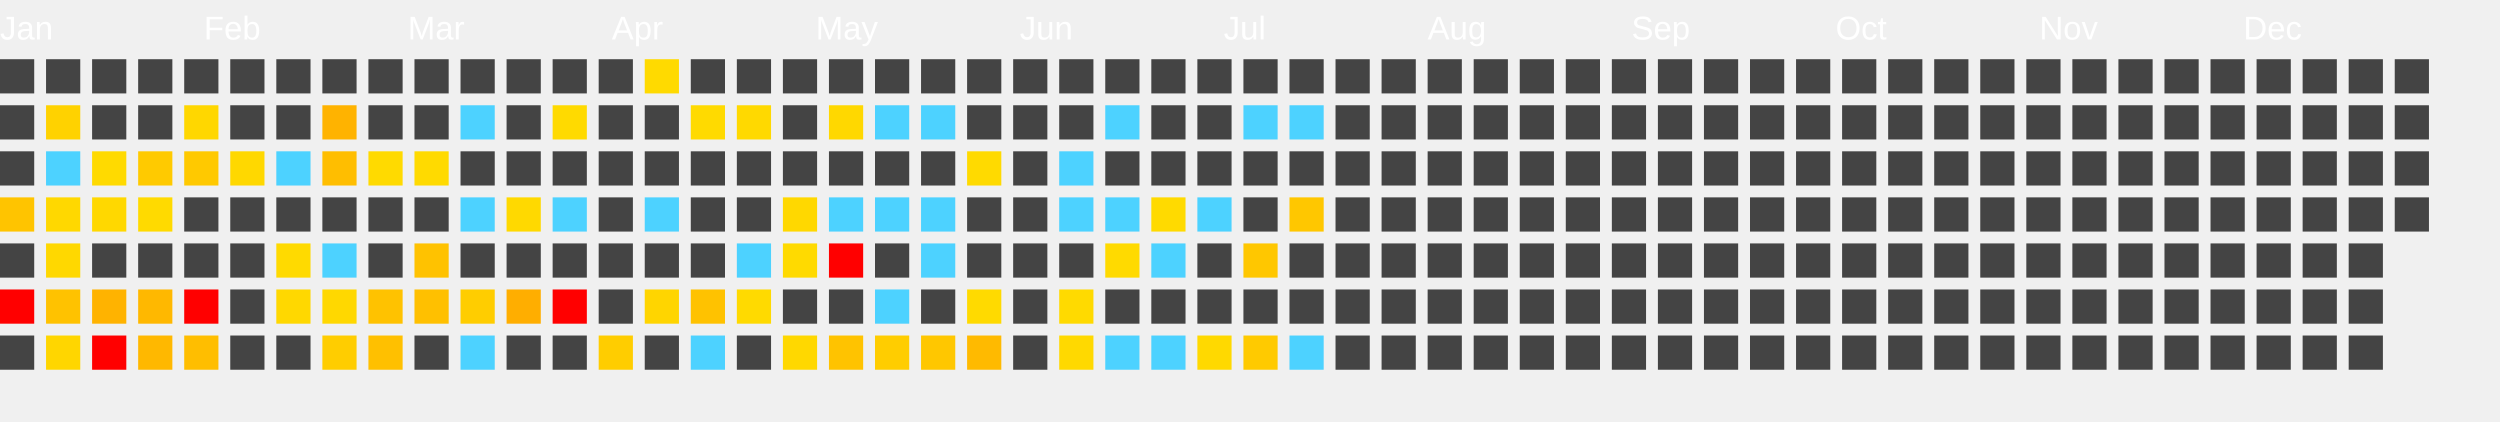
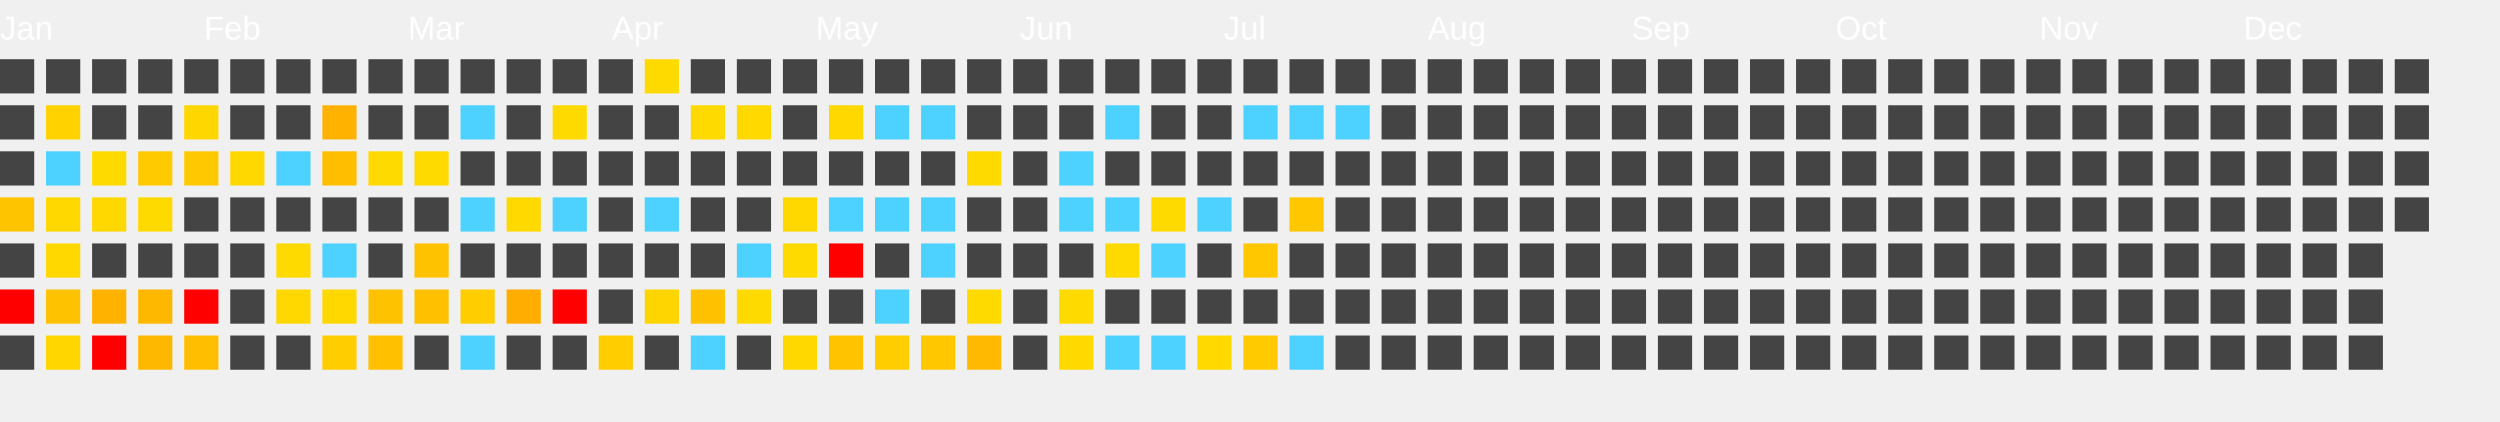
<svg xmlns="http://www.w3.org/2000/svg" baseProfile="full" height="32mm" version="1.1" viewBox="0,0,190,32" width="190mm">
  <defs />
  <rect fill="none" height="32" width="190" x="0" y="0" />
  <text fill="#FFFFFF" style="font-size:2.5px; font-family:Arial" x="0.0" y="3.0">Jan</text>
  <text fill="#FFFFFF" style="font-size:2.5px; font-family:Arial" x="15.5" y="3.0">Feb</text>
  <text fill="#FFFFFF" style="font-size:2.5px; font-family:Arial" x="31.0" y="3.0">Mar</text>
  <text fill="#FFFFFF" style="font-size:2.5px; font-family:Arial" x="46.5" y="3.0">Apr</text>
  <text fill="#FFFFFF" style="font-size:2.5px; font-family:Arial" x="62.0" y="3.0">May</text>
  <text fill="#FFFFFF" style="font-size:2.5px; font-family:Arial" x="77.5" y="3.0">Jun</text>
  <text fill="#FFFFFF" style="font-size:2.5px; font-family:Arial" x="93.0" y="3.0">Jul</text>
  <text fill="#FFFFFF" style="font-size:2.5px; font-family:Arial" x="108.5" y="3.0">Aug</text>
  <text fill="#FFFFFF" style="font-size:2.5px; font-family:Arial" x="124.0" y="3.0">Sep</text>
  <text fill="#FFFFFF" style="font-size:2.5px; font-family:Arial" x="139.5" y="3.0">Oct</text>
  <text fill="#FFFFFF" style="font-size:2.5px; font-family:Arial" x="155.0" y="3.0">Nov</text>
  <text fill="#FFFFFF" style="font-size:2.5px; font-family:Arial" x="170.5" y="3.0">Dec</text>
  <rect fill="#444444" height="2.6" width="2.6" x="0.0" y="4.5" />
  <rect fill="#444444" height="2.6" width="2.6" x="0.0" y="8.0" />
  <rect fill="#444444" height="2.6" width="2.6" x="0.0" y="11.5" />
  <rect fill="#ffc400" height="2.6" width="2.6" x="0.0" y="15.0" />
  <rect fill="#444444" height="2.6" width="2.6" x="0.0" y="18.5" />
  <rect fill="red" height="2.6" width="2.6" x="0.0" y="22.0" />
  <rect fill="#444444" height="2.6" width="2.6" x="0.0" y="25.5" />
  <rect fill="#444444" height="2.6" width="2.6" x="3.5" y="4.5" />
  <rect fill="#ffd200" height="2.6" width="2.6" x="3.5" y="8.0" />
  <rect fill="#4dd2ff" height="2.6" width="2.6" x="3.5" y="11.5" />
  <rect fill="#ffd800" height="2.6" width="2.6" x="3.5" y="15.0" />
  <rect fill="#ffd800" height="2.6" width="2.6" x="3.5" y="18.5" />
  <rect fill="#ffc200" height="2.6" width="2.6" x="3.5" y="22.0" />
  <rect fill="#ffd600" height="2.6" width="2.6" x="3.5" y="25.5" />
  <rect fill="#444444" height="2.6" width="2.6" x="7.0" y="4.5" />
  <rect fill="#444444" height="2.6" width="2.6" x="7.0" y="8.0" />
  <rect fill="#ffda00" height="2.6" width="2.6" x="7.0" y="11.5" />
  <rect fill="#ffd800" height="2.6" width="2.6" x="7.0" y="15.0" />
  <rect fill="#444444" height="2.6" width="2.6" x="7.0" y="18.5" />
  <rect fill="#ffb300" height="2.6" width="2.6" x="7.0" y="22.0" />
  <rect fill="red" height="2.6" width="2.6" x="7.0" y="25.5" />
  <rect fill="#444444" height="2.6" width="2.6" x="10.5" y="4.5" />
  <rect fill="#444444" height="2.6" width="2.6" x="10.5" y="8.0" />
  <rect fill="#ffca00" height="2.6" width="2.6" x="10.5" y="11.5" />
  <rect fill="#ffda00" height="2.6" width="2.6" x="10.5" y="15.0" />
  <rect fill="#444444" height="2.6" width="2.6" x="10.5" y="18.5" />
  <rect fill="#ffb800" height="2.6" width="2.6" x="10.5" y="22.0" />
  <rect fill="#ffb800" height="2.6" width="2.6" x="10.5" y="25.5" />
  <rect fill="#444444" height="2.6" width="2.6" x="14.0" y="4.5" />
  <rect fill="#ffd700" height="2.6" width="2.6" x="14.0" y="8.0" />
  <rect fill="#ffc900" height="2.6" width="2.6" x="14.0" y="11.5" />
  <rect fill="#444444" height="2.6" width="2.6" x="14.0" y="15.0" />
  <rect fill="#444444" height="2.6" width="2.6" x="14.0" y="18.5" />
  <rect fill="red" height="2.6" width="2.6" x="14.0" y="22.0" />
  <rect fill="#ffbe00" height="2.6" width="2.6" x="14.0" y="25.5" />
  <rect fill="#444444" height="2.6" width="2.6" x="17.5" y="4.5" />
  <rect fill="#444444" height="2.6" width="2.6" x="17.5" y="8.0" />
  <rect fill="#ffd800" height="2.6" width="2.6" x="17.5" y="11.5" />
  <rect fill="#444444" height="2.6" width="2.6" x="17.5" y="15.0" />
  <rect fill="#444444" height="2.6" width="2.6" x="17.5" y="18.5" />
  <rect fill="#444444" height="2.6" width="2.6" x="17.5" y="22.0" />
  <rect fill="#444444" height="2.6" width="2.6" x="17.5" y="25.5" />
  <rect fill="#444444" height="2.6" width="2.6" x="21.0" y="4.5" />
  <rect fill="#444444" height="2.6" width="2.6" x="21.0" y="8.0" />
  <rect fill="#4dd2ff" height="2.6" width="2.6" x="21.0" y="11.5" />
  <rect fill="#444444" height="2.6" width="2.6" x="21.0" y="15.0" />
  <rect fill="#ffda00" height="2.6" width="2.6" x="21.0" y="18.5" />
  <rect fill="#ffd800" height="2.6" width="2.6" x="21.0" y="22.0" />
  <rect fill="#444444" height="2.6" width="2.6" x="21.0" y="25.5" />
  <rect fill="#444444" height="2.6" width="2.6" x="24.5" y="4.5" />
  <rect fill="#ffb300" height="2.6" width="2.6" x="24.5" y="8.0" />
  <rect fill="#ffbe00" height="2.6" width="2.6" x="24.5" y="11.5" />
  <rect fill="#444444" height="2.6" width="2.6" x="24.5" y="15.0" />
  <rect fill="#4dd2ff" height="2.6" width="2.6" x="24.5" y="18.5" />
  <rect fill="#ffd800" height="2.6" width="2.6" x="24.5" y="22.0" />
  <rect fill="#ffcd00" height="2.6" width="2.6" x="24.5" y="25.5" />
  <rect fill="#444444" height="2.6" width="2.6" x="28.0" y="4.5" />
  <rect fill="#444444" height="2.6" width="2.6" x="28.0" y="8.0" />
  <rect fill="#ffda00" height="2.6" width="2.6" x="28.0" y="11.5" />
  <rect fill="#444444" height="2.6" width="2.6" x="28.0" y="15.0" />
  <rect fill="#444444" height="2.6" width="2.6" x="28.0" y="18.5" />
  <rect fill="#ffc200" height="2.6" width="2.6" x="28.0" y="22.0" />
  <rect fill="#ffc000" height="2.6" width="2.6" x="28.0" y="25.5" />
  <rect fill="#444444" height="2.6" width="2.6" x="31.5" y="4.5" />
  <rect fill="#444444" height="2.6" width="2.6" x="31.5" y="8.0" />
  <rect fill="#ffda00" height="2.6" width="2.6" x="31.5" y="11.5" />
  <rect fill="#444444" height="2.6" width="2.6" x="31.5" y="15.0" />
  <rect fill="#ffc200" height="2.6" width="2.6" x="31.5" y="18.5" />
  <rect fill="#ffc000" height="2.6" width="2.6" x="31.5" y="22.0" />
  <rect fill="#444444" height="2.6" width="2.6" x="31.5" y="25.5" />
  <rect fill="#444444" height="2.6" width="2.6" x="35.0" y="4.5" />
  <rect fill="#4dd2ff" height="2.6" width="2.6" x="35.0" y="8.0" />
  <rect fill="#444444" height="2.6" width="2.6" x="35.0" y="11.5" />
  <rect fill="#4dd2ff" height="2.6" width="2.6" x="35.0" y="15.0" />
  <rect fill="#444444" height="2.6" width="2.6" x="35.0" y="18.5" />
  <rect fill="#ffcd00" height="2.6" width="2.6" x="35.0" y="22.0" />
  <rect fill="#4dd2ff" height="2.6" width="2.6" x="35.0" y="25.5" />
  <rect fill="#444444" height="2.6" width="2.6" x="38.5" y="4.5" />
  <rect fill="#444444" height="2.6" width="2.6" x="38.5" y="8.0" />
  <rect fill="#444444" height="2.6" width="2.6" x="38.5" y="11.5" />
  <rect fill="#ffd900" height="2.6" width="2.6" x="38.5" y="15.0" />
  <rect fill="#444444" height="2.6" width="2.6" x="38.5" y="18.5" />
  <rect fill="#ffae00" height="2.6" width="2.6" x="38.5" y="22.0" />
  <rect fill="#444444" height="2.6" width="2.6" x="38.5" y="25.5" />
  <rect fill="#444444" height="2.6" width="2.6" x="42.0" y="4.5" />
  <rect fill="#ffda00" height="2.6" width="2.6" x="42.0" y="8.0" />
  <rect fill="#444444" height="2.6" width="2.6" x="42.0" y="11.5" />
  <rect fill="#4dd2ff" height="2.6" width="2.6" x="42.0" y="15.0" />
  <rect fill="#444444" height="2.6" width="2.6" x="42.0" y="18.5" />
  <rect fill="red" height="2.6" width="2.6" x="42.0" y="22.0" />
  <rect fill="#444444" height="2.6" width="2.6" x="42.0" y="25.5" />
  <rect fill="#444444" height="2.6" width="2.6" x="45.5" y="4.5" />
  <rect fill="#444444" height="2.6" width="2.6" x="45.5" y="8.0" />
  <rect fill="#444444" height="2.6" width="2.6" x="45.5" y="11.5" />
  <rect fill="#444444" height="2.6" width="2.6" x="45.5" y="15.0" />
  <rect fill="#444444" height="2.6" width="2.6" x="45.5" y="18.5" />
  <rect fill="#444444" height="2.6" width="2.6" x="45.5" y="22.0" />
  <rect fill="#ffcd00" height="2.6" width="2.6" x="45.5" y="25.5" />
  <rect fill="#ffda00" height="2.6" width="2.6" x="49.0" y="4.5" />
  <rect fill="#444444" height="2.6" width="2.6" x="49.0" y="8.0" />
  <rect fill="#444444" height="2.6" width="2.6" x="49.0" y="11.5" />
  <rect fill="#4dd2ff" height="2.6" width="2.6" x="49.0" y="15.0" />
  <rect fill="#444444" height="2.6" width="2.6" x="49.0" y="18.5" />
  <rect fill="#ffd500" height="2.6" width="2.6" x="49.0" y="22.0" />
  <rect fill="#444444" height="2.6" width="2.6" x="49.0" y="25.5" />
  <rect fill="#444444" height="2.6" width="2.6" x="52.5" y="4.5" />
  <rect fill="#ffda00" height="2.6" width="2.6" x="52.5" y="8.0" />
  <rect fill="#444444" height="2.6" width="2.6" x="52.5" y="11.5" />
  <rect fill="#444444" height="2.6" width="2.6" x="52.5" y="15.0" />
  <rect fill="#444444" height="2.6" width="2.6" x="52.5" y="18.5" />
  <rect fill="#ffc200" height="2.6" width="2.6" x="52.5" y="22.0" />
  <rect fill="#4dd2ff" height="2.6" width="2.6" x="52.5" y="25.5" />
  <rect fill="#444444" height="2.6" width="2.6" x="56.0" y="4.5" />
  <rect fill="#ffd900" height="2.6" width="2.6" x="56.0" y="8.0" />
  <rect fill="#444444" height="2.6" width="2.6" x="56.0" y="11.5" />
  <rect fill="#444444" height="2.6" width="2.6" x="56.0" y="15.0" />
  <rect fill="#4dd2ff" height="2.6" width="2.6" x="56.0" y="18.5" />
  <rect fill="#ffda00" height="2.6" width="2.6" x="56.0" y="22.0" />
  <rect fill="#444444" height="2.6" width="2.6" x="56.0" y="25.5" />
  <rect fill="#444444" height="2.6" width="2.6" x="59.5" y="4.5" />
  <rect fill="#444444" height="2.6" width="2.6" x="59.5" y="8.0" />
  <rect fill="#444444" height="2.6" width="2.6" x="59.5" y="11.5" />
  <rect fill="#ffd800" height="2.6" width="2.6" x="59.5" y="15.0" />
  <rect fill="#ffda00" height="2.6" width="2.6" x="59.5" y="18.5" />
  <rect fill="#444444" height="2.6" width="2.6" x="59.5" y="22.0" />
  <rect fill="#ffd800" height="2.6" width="2.6" x="59.5" y="25.5" />
  <rect fill="#444444" height="2.6" width="2.6" x="63.0" y="4.5" />
  <rect fill="#ffd800" height="2.6" width="2.6" x="63.0" y="8.0" />
  <rect fill="#444444" height="2.6" width="2.6" x="63.0" y="11.5" />
  <rect fill="#4dd2ff" height="2.6" width="2.6" x="63.0" y="15.0" />
  <rect fill="red" height="2.6" width="2.6" x="63.0" y="18.5" />
  <rect fill="#444444" height="2.6" width="2.6" x="63.0" y="22.0" />
  <rect fill="#ffc300" height="2.6" width="2.6" x="63.0" y="25.5" />
  <rect fill="#444444" height="2.6" width="2.6" x="66.5" y="4.5" />
  <rect fill="#4dd2ff" height="2.6" width="2.6" x="66.5" y="8.0" />
  <rect fill="#444444" height="2.6" width="2.6" x="66.5" y="11.5" />
  <rect fill="#4dd2ff" height="2.6" width="2.6" x="66.5" y="15.0" />
  <rect fill="#444444" height="2.6" width="2.6" x="66.5" y="18.5" />
  <rect fill="#4dd2ff" height="2.6" width="2.6" x="66.5" y="22.0" />
  <rect fill="#ffcd00" height="2.6" width="2.6" x="66.5" y="25.5" />
  <rect fill="#444444" height="2.6" width="2.6" x="70.0" y="4.5" />
  <rect fill="#4dd2ff" height="2.6" width="2.6" x="70.0" y="8.0" />
  <rect fill="#444444" height="2.6" width="2.6" x="70.0" y="11.5" />
  <rect fill="#4dd2ff" height="2.6" width="2.6" x="70.0" y="15.0" />
  <rect fill="#4dd2ff" height="2.6" width="2.6" x="70.0" y="18.5" />
  <rect fill="#444444" height="2.6" width="2.6" x="70.0" y="22.0" />
  <rect fill="#ffc700" height="2.6" width="2.6" x="70.0" y="25.5" />
  <rect fill="#444444" height="2.6" width="2.6" x="73.5" y="4.5" />
  <rect fill="#444444" height="2.6" width="2.6" x="73.5" y="8.0" />
  <rect fill="#ffda00" height="2.6" width="2.6" x="73.5" y="11.5" />
  <rect fill="#444444" height="2.6" width="2.6" x="73.5" y="15.0" />
  <rect fill="#444444" height="2.6" width="2.6" x="73.5" y="18.5" />
  <rect fill="#ffda00" height="2.6" width="2.6" x="73.5" y="22.0" />
  <rect fill="#ffba00" height="2.6" width="2.6" x="73.5" y="25.5" />
  <rect fill="#444444" height="2.6" width="2.6" x="77.0" y="4.5" />
  <rect fill="#444444" height="2.6" width="2.6" x="77.0" y="8.0" />
  <rect fill="#444444" height="2.6" width="2.6" x="77.0" y="11.5" />
  <rect fill="#444444" height="2.6" width="2.6" x="77.0" y="15.0" />
  <rect fill="#444444" height="2.6" width="2.6" x="77.0" y="18.5" />
  <rect fill="#444444" height="2.6" width="2.6" x="77.0" y="22.0" />
  <rect fill="#444444" height="2.6" width="2.6" x="77.0" y="25.5" />
  <rect fill="#444444" height="2.6" width="2.6" x="80.5" y="4.5" />
  <rect fill="#444444" height="2.6" width="2.6" x="80.5" y="8.0" />
  <rect fill="#4dd2ff" height="2.6" width="2.6" x="80.5" y="11.5" />
  <rect fill="#4dd2ff" height="2.6" width="2.6" x="80.5" y="15.0" />
  <rect fill="#444444" height="2.6" width="2.6" x="80.5" y="18.5" />
  <rect fill="#ffda00" height="2.6" width="2.6" x="80.5" y="22.0" />
  <rect fill="#ffd900" height="2.6" width="2.6" x="80.5" y="25.5" />
  <rect fill="#444444" height="2.6" width="2.6" x="84.0" y="4.5" />
  <rect fill="#4dd2ff" height="2.6" width="2.6" x="84.0" y="8.0" />
  <rect fill="#444444" height="2.6" width="2.6" x="84.0" y="11.5" />
  <rect fill="#4dd2ff" height="2.6" width="2.6" x="84.0" y="15.0" />
  <rect fill="#ffda00" height="2.6" width="2.6" x="84.0" y="18.5" />
  <rect fill="#444444" height="2.6" width="2.6" x="84.0" y="22.0" />
  <rect fill="#4dd2ff" height="2.6" width="2.6" x="84.0" y="25.5" />
  <rect fill="#444444" height="2.6" width="2.6" x="87.5" y="4.5" />
  <rect fill="#444444" height="2.6" width="2.6" x="87.5" y="8.0" />
  <rect fill="#444444" height="2.6" width="2.6" x="87.5" y="11.5" />
  <rect fill="#ffda00" height="2.6" width="2.6" x="87.5" y="15.0" />
  <rect fill="#4dd2ff" height="2.6" width="2.6" x="87.5" y="18.5" />
  <rect fill="#444444" height="2.6" width="2.6" x="87.5" y="22.0" />
  <rect fill="#4dd2ff" height="2.6" width="2.6" x="87.5" y="25.5" />
  <rect fill="#444444" height="2.6" width="2.6" x="91.0" y="4.5" />
  <rect fill="#444444" height="2.6" width="2.6" x="91.0" y="8.0" />
  <rect fill="#444444" height="2.6" width="2.6" x="91.0" y="11.5" />
  <rect fill="#4dd2ff" height="2.6" width="2.6" x="91.0" y="15.0" />
  <rect fill="#444444" height="2.6" width="2.6" x="91.0" y="18.5" />
  <rect fill="#444444" height="2.6" width="2.6" x="91.0" y="22.0" />
  <rect fill="#ffd900" height="2.6" width="2.6" x="91.0" y="25.5" />
  <rect fill="#444444" height="2.6" width="2.6" x="94.5" y="4.5" />
  <rect fill="#4dd2ff" height="2.6" width="2.6" x="94.5" y="8.0" />
  <rect fill="#444444" height="2.6" width="2.6" x="94.5" y="11.5" />
  <rect fill="#444444" height="2.6" width="2.6" x="94.5" y="15.0" />
  <rect fill="#ffc700" height="2.6" width="2.6" x="94.5" y="18.5" />
  <rect fill="#444444" height="2.6" width="2.6" x="94.5" y="22.0" />
  <rect fill="#ffca00" height="2.6" width="2.6" x="94.5" y="25.5" />
  <rect fill="#444444" height="2.6" width="2.6" x="98.0" y="4.5" />
  <rect fill="#4dd2ff" height="2.6" width="2.6" x="98.0" y="8.0" />
  <rect fill="#444444" height="2.6" width="2.6" x="98.0" y="11.5" />
  <rect fill="#ffc700" height="2.6" width="2.6" x="98.0" y="15.0" />
  <rect fill="#444444" height="2.6" width="2.6" x="98.0" y="18.5" />
  <rect fill="#444444" height="2.6" width="2.6" x="98.0" y="22.0" />
  <rect fill="#4dd2ff" height="2.6" width="2.6" x="98.0" y="25.5" />
  <rect fill="#444444" height="2.6" width="2.6" x="101.5" y="4.5" />
-   <rect fill="#444444" height="2.6" width="2.6" x="101.5" y="8.0" />
+   <rect fill="#4dd2ff" height="2.6" width="2.6" x="101.5" y="8.0" />
  <rect fill="#444444" height="2.6" width="2.6" x="101.5" y="11.5" />
  <rect fill="#444444" height="2.6" width="2.6" x="101.5" y="15.0" />
  <rect fill="#444444" height="2.6" width="2.6" x="101.5" y="18.5" />
  <rect fill="#444444" height="2.6" width="2.6" x="101.5" y="22.0" />
  <rect fill="#444444" height="2.6" width="2.6" x="101.5" y="25.5" />
  <rect fill="#444444" height="2.6" width="2.6" x="105.0" y="4.5" />
  <rect fill="#444444" height="2.6" width="2.6" x="105.0" y="8.0" />
  <rect fill="#444444" height="2.6" width="2.6" x="105.0" y="11.5" />
  <rect fill="#444444" height="2.6" width="2.6" x="105.0" y="15.0" />
  <rect fill="#444444" height="2.6" width="2.6" x="105.0" y="18.5" />
  <rect fill="#444444" height="2.6" width="2.6" x="105.0" y="22.0" />
  <rect fill="#444444" height="2.6" width="2.6" x="105.0" y="25.5" />
  <rect fill="#444444" height="2.6" width="2.6" x="108.5" y="4.5" />
  <rect fill="#444444" height="2.6" width="2.6" x="108.5" y="8.0" />
  <rect fill="#444444" height="2.6" width="2.6" x="108.5" y="11.5" />
  <rect fill="#444444" height="2.6" width="2.6" x="108.5" y="15.0" />
  <rect fill="#444444" height="2.6" width="2.6" x="108.5" y="18.5" />
  <rect fill="#444444" height="2.6" width="2.6" x="108.5" y="22.0" />
  <rect fill="#444444" height="2.6" width="2.6" x="108.5" y="25.5" />
  <rect fill="#444444" height="2.6" width="2.6" x="112.0" y="4.5" />
  <rect fill="#444444" height="2.6" width="2.6" x="112.0" y="8.0" />
  <rect fill="#444444" height="2.6" width="2.6" x="112.0" y="11.5" />
  <rect fill="#444444" height="2.6" width="2.6" x="112.0" y="15.0" />
  <rect fill="#444444" height="2.6" width="2.6" x="112.0" y="18.5" />
  <rect fill="#444444" height="2.6" width="2.6" x="112.0" y="22.0" />
  <rect fill="#444444" height="2.6" width="2.6" x="112.0" y="25.5" />
  <rect fill="#444444" height="2.6" width="2.6" x="115.5" y="4.5" />
  <rect fill="#444444" height="2.6" width="2.6" x="115.5" y="8.0" />
  <rect fill="#444444" height="2.6" width="2.6" x="115.5" y="11.5" />
  <rect fill="#444444" height="2.6" width="2.6" x="115.5" y="15.0" />
  <rect fill="#444444" height="2.6" width="2.6" x="115.5" y="18.5" />
  <rect fill="#444444" height="2.6" width="2.6" x="115.5" y="22.0" />
  <rect fill="#444444" height="2.6" width="2.6" x="115.5" y="25.5" />
  <rect fill="#444444" height="2.6" width="2.6" x="119.0" y="4.5" />
  <rect fill="#444444" height="2.6" width="2.6" x="119.0" y="8.0" />
  <rect fill="#444444" height="2.6" width="2.6" x="119.0" y="11.5" />
  <rect fill="#444444" height="2.6" width="2.6" x="119.0" y="15.0" />
  <rect fill="#444444" height="2.6" width="2.6" x="119.0" y="18.5" />
  <rect fill="#444444" height="2.6" width="2.6" x="119.0" y="22.0" />
  <rect fill="#444444" height="2.6" width="2.6" x="119.0" y="25.5" />
  <rect fill="#444444" height="2.6" width="2.6" x="122.5" y="4.5" />
  <rect fill="#444444" height="2.6" width="2.6" x="122.5" y="8.0" />
  <rect fill="#444444" height="2.6" width="2.6" x="122.5" y="11.5" />
  <rect fill="#444444" height="2.6" width="2.6" x="122.5" y="15.0" />
  <rect fill="#444444" height="2.6" width="2.6" x="122.5" y="18.5" />
  <rect fill="#444444" height="2.6" width="2.6" x="122.5" y="22.0" />
  <rect fill="#444444" height="2.6" width="2.6" x="122.5" y="25.5" />
  <rect fill="#444444" height="2.6" width="2.6" x="126.0" y="4.5" />
  <rect fill="#444444" height="2.6" width="2.6" x="126.0" y="8.0" />
  <rect fill="#444444" height="2.6" width="2.6" x="126.0" y="11.5" />
  <rect fill="#444444" height="2.6" width="2.6" x="126.0" y="15.0" />
  <rect fill="#444444" height="2.6" width="2.6" x="126.0" y="18.5" />
  <rect fill="#444444" height="2.6" width="2.6" x="126.0" y="22.0" />
  <rect fill="#444444" height="2.6" width="2.6" x="126.0" y="25.5" />
  <rect fill="#444444" height="2.6" width="2.6" x="129.5" y="4.5" />
  <rect fill="#444444" height="2.6" width="2.6" x="129.5" y="8.0" />
  <rect fill="#444444" height="2.6" width="2.6" x="129.5" y="11.5" />
  <rect fill="#444444" height="2.6" width="2.6" x="129.5" y="15.0" />
  <rect fill="#444444" height="2.6" width="2.6" x="129.5" y="18.5" />
  <rect fill="#444444" height="2.6" width="2.6" x="129.5" y="22.0" />
  <rect fill="#444444" height="2.6" width="2.6" x="129.5" y="25.5" />
  <rect fill="#444444" height="2.6" width="2.6" x="133.0" y="4.5" />
  <rect fill="#444444" height="2.6" width="2.6" x="133.0" y="8.0" />
  <rect fill="#444444" height="2.6" width="2.6" x="133.0" y="11.5" />
  <rect fill="#444444" height="2.6" width="2.6" x="133.0" y="15.0" />
  <rect fill="#444444" height="2.6" width="2.6" x="133.0" y="18.5" />
  <rect fill="#444444" height="2.6" width="2.6" x="133.0" y="22.0" />
  <rect fill="#444444" height="2.6" width="2.6" x="133.0" y="25.5" />
  <rect fill="#444444" height="2.6" width="2.6" x="136.5" y="4.5" />
  <rect fill="#444444" height="2.6" width="2.6" x="136.5" y="8.0" />
  <rect fill="#444444" height="2.6" width="2.6" x="136.5" y="11.5" />
  <rect fill="#444444" height="2.6" width="2.6" x="136.5" y="15.0" />
  <rect fill="#444444" height="2.6" width="2.6" x="136.5" y="18.5" />
  <rect fill="#444444" height="2.6" width="2.6" x="136.5" y="22.0" />
  <rect fill="#444444" height="2.6" width="2.6" x="136.5" y="25.5" />
  <rect fill="#444444" height="2.6" width="2.6" x="140.0" y="4.5" />
  <rect fill="#444444" height="2.6" width="2.6" x="140.0" y="8.0" />
  <rect fill="#444444" height="2.6" width="2.6" x="140.0" y="11.5" />
  <rect fill="#444444" height="2.6" width="2.6" x="140.0" y="15.0" />
  <rect fill="#444444" height="2.6" width="2.6" x="140.0" y="18.5" />
  <rect fill="#444444" height="2.6" width="2.6" x="140.0" y="22.0" />
  <rect fill="#444444" height="2.6" width="2.6" x="140.0" y="25.5" />
  <rect fill="#444444" height="2.6" width="2.6" x="143.5" y="4.5" />
  <rect fill="#444444" height="2.6" width="2.6" x="143.5" y="8.0" />
  <rect fill="#444444" height="2.6" width="2.6" x="143.5" y="11.5" />
  <rect fill="#444444" height="2.6" width="2.6" x="143.5" y="15.0" />
  <rect fill="#444444" height="2.6" width="2.6" x="143.5" y="18.5" />
  <rect fill="#444444" height="2.6" width="2.6" x="143.5" y="22.0" />
  <rect fill="#444444" height="2.6" width="2.6" x="143.5" y="25.5" />
  <rect fill="#444444" height="2.6" width="2.6" x="147.0" y="4.5" />
  <rect fill="#444444" height="2.6" width="2.6" x="147.0" y="8.0" />
  <rect fill="#444444" height="2.6" width="2.6" x="147.0" y="11.5" />
  <rect fill="#444444" height="2.6" width="2.6" x="147.0" y="15.0" />
  <rect fill="#444444" height="2.6" width="2.6" x="147.0" y="18.5" />
  <rect fill="#444444" height="2.6" width="2.6" x="147.0" y="22.0" />
  <rect fill="#444444" height="2.6" width="2.6" x="147.0" y="25.5" />
  <rect fill="#444444" height="2.6" width="2.6" x="150.5" y="4.5" />
  <rect fill="#444444" height="2.6" width="2.6" x="150.5" y="8.0" />
  <rect fill="#444444" height="2.6" width="2.6" x="150.5" y="11.5" />
  <rect fill="#444444" height="2.6" width="2.6" x="150.5" y="15.0" />
  <rect fill="#444444" height="2.6" width="2.6" x="150.5" y="18.5" />
  <rect fill="#444444" height="2.6" width="2.6" x="150.5" y="22.0" />
  <rect fill="#444444" height="2.6" width="2.6" x="150.5" y="25.5" />
  <rect fill="#444444" height="2.6" width="2.6" x="154.0" y="4.5" />
  <rect fill="#444444" height="2.6" width="2.6" x="154.0" y="8.0" />
  <rect fill="#444444" height="2.6" width="2.6" x="154.0" y="11.5" />
  <rect fill="#444444" height="2.6" width="2.6" x="154.0" y="15.0" />
  <rect fill="#444444" height="2.6" width="2.6" x="154.0" y="18.5" />
  <rect fill="#444444" height="2.6" width="2.6" x="154.0" y="22.0" />
  <rect fill="#444444" height="2.6" width="2.6" x="154.0" y="25.5" />
  <rect fill="#444444" height="2.6" width="2.6" x="157.5" y="4.5" />
  <rect fill="#444444" height="2.6" width="2.6" x="157.5" y="8.0" />
  <rect fill="#444444" height="2.6" width="2.6" x="157.5" y="11.5" />
  <rect fill="#444444" height="2.6" width="2.6" x="157.5" y="15.0" />
  <rect fill="#444444" height="2.6" width="2.6" x="157.5" y="18.5" />
  <rect fill="#444444" height="2.6" width="2.6" x="157.5" y="22.0" />
  <rect fill="#444444" height="2.6" width="2.6" x="157.5" y="25.5" />
  <rect fill="#444444" height="2.6" width="2.6" x="161.0" y="4.5" />
  <rect fill="#444444" height="2.6" width="2.6" x="161.0" y="8.0" />
  <rect fill="#444444" height="2.6" width="2.6" x="161.0" y="11.5" />
  <rect fill="#444444" height="2.6" width="2.6" x="161.0" y="15.0" />
  <rect fill="#444444" height="2.6" width="2.6" x="161.0" y="18.5" />
  <rect fill="#444444" height="2.6" width="2.6" x="161.0" y="22.0" />
  <rect fill="#444444" height="2.6" width="2.6" x="161.0" y="25.5" />
  <rect fill="#444444" height="2.6" width="2.6" x="164.5" y="4.5" />
  <rect fill="#444444" height="2.6" width="2.6" x="164.5" y="8.0" />
  <rect fill="#444444" height="2.6" width="2.6" x="164.5" y="11.5" />
  <rect fill="#444444" height="2.6" width="2.6" x="164.5" y="15.0" />
  <rect fill="#444444" height="2.6" width="2.6" x="164.5" y="18.5" />
  <rect fill="#444444" height="2.6" width="2.6" x="164.5" y="22.0" />
  <rect fill="#444444" height="2.6" width="2.6" x="164.5" y="25.5" />
  <rect fill="#444444" height="2.6" width="2.6" x="168.0" y="4.5" />
  <rect fill="#444444" height="2.6" width="2.6" x="168.0" y="8.0" />
  <rect fill="#444444" height="2.6" width="2.6" x="168.0" y="11.5" />
  <rect fill="#444444" height="2.6" width="2.6" x="168.0" y="15.0" />
  <rect fill="#444444" height="2.6" width="2.6" x="168.0" y="18.5" />
  <rect fill="#444444" height="2.6" width="2.6" x="168.0" y="22.0" />
  <rect fill="#444444" height="2.6" width="2.6" x="168.0" y="25.5" />
  <rect fill="#444444" height="2.6" width="2.6" x="171.5" y="4.5" />
  <rect fill="#444444" height="2.6" width="2.6" x="171.5" y="8.0" />
  <rect fill="#444444" height="2.6" width="2.6" x="171.5" y="11.5" />
  <rect fill="#444444" height="2.6" width="2.6" x="171.5" y="15.0" />
  <rect fill="#444444" height="2.6" width="2.6" x="171.5" y="18.5" />
  <rect fill="#444444" height="2.6" width="2.6" x="171.5" y="22.0" />
  <rect fill="#444444" height="2.6" width="2.6" x="171.5" y="25.5" />
  <rect fill="#444444" height="2.6" width="2.6" x="175.0" y="4.5" />
  <rect fill="#444444" height="2.6" width="2.6" x="175.0" y="8.0" />
  <rect fill="#444444" height="2.6" width="2.6" x="175.0" y="11.5" />
  <rect fill="#444444" height="2.6" width="2.6" x="175.0" y="15.0" />
  <rect fill="#444444" height="2.6" width="2.6" x="175.0" y="18.5" />
  <rect fill="#444444" height="2.6" width="2.6" x="175.0" y="22.0" />
  <rect fill="#444444" height="2.6" width="2.6" x="175.0" y="25.5" />
  <rect fill="#444444" height="2.6" width="2.6" x="178.5" y="4.5" />
  <rect fill="#444444" height="2.6" width="2.6" x="178.5" y="8.0" />
  <rect fill="#444444" height="2.6" width="2.6" x="178.5" y="11.5" />
  <rect fill="#444444" height="2.6" width="2.6" x="178.5" y="15.0" />
  <rect fill="#444444" height="2.6" width="2.6" x="178.5" y="18.5" />
  <rect fill="#444444" height="2.6" width="2.6" x="178.5" y="22.0" />
  <rect fill="#444444" height="2.6" width="2.6" x="178.5" y="25.5" />
  <rect fill="#444444" height="2.6" width="2.6" x="182.0" y="4.5" />
  <rect fill="#444444" height="2.6" width="2.6" x="182.0" y="8.0" />
  <rect fill="#444444" height="2.6" width="2.6" x="182.0" y="11.5" />
  <rect fill="#444444" height="2.6" width="2.6" x="182.0" y="15.0" />
</svg>
